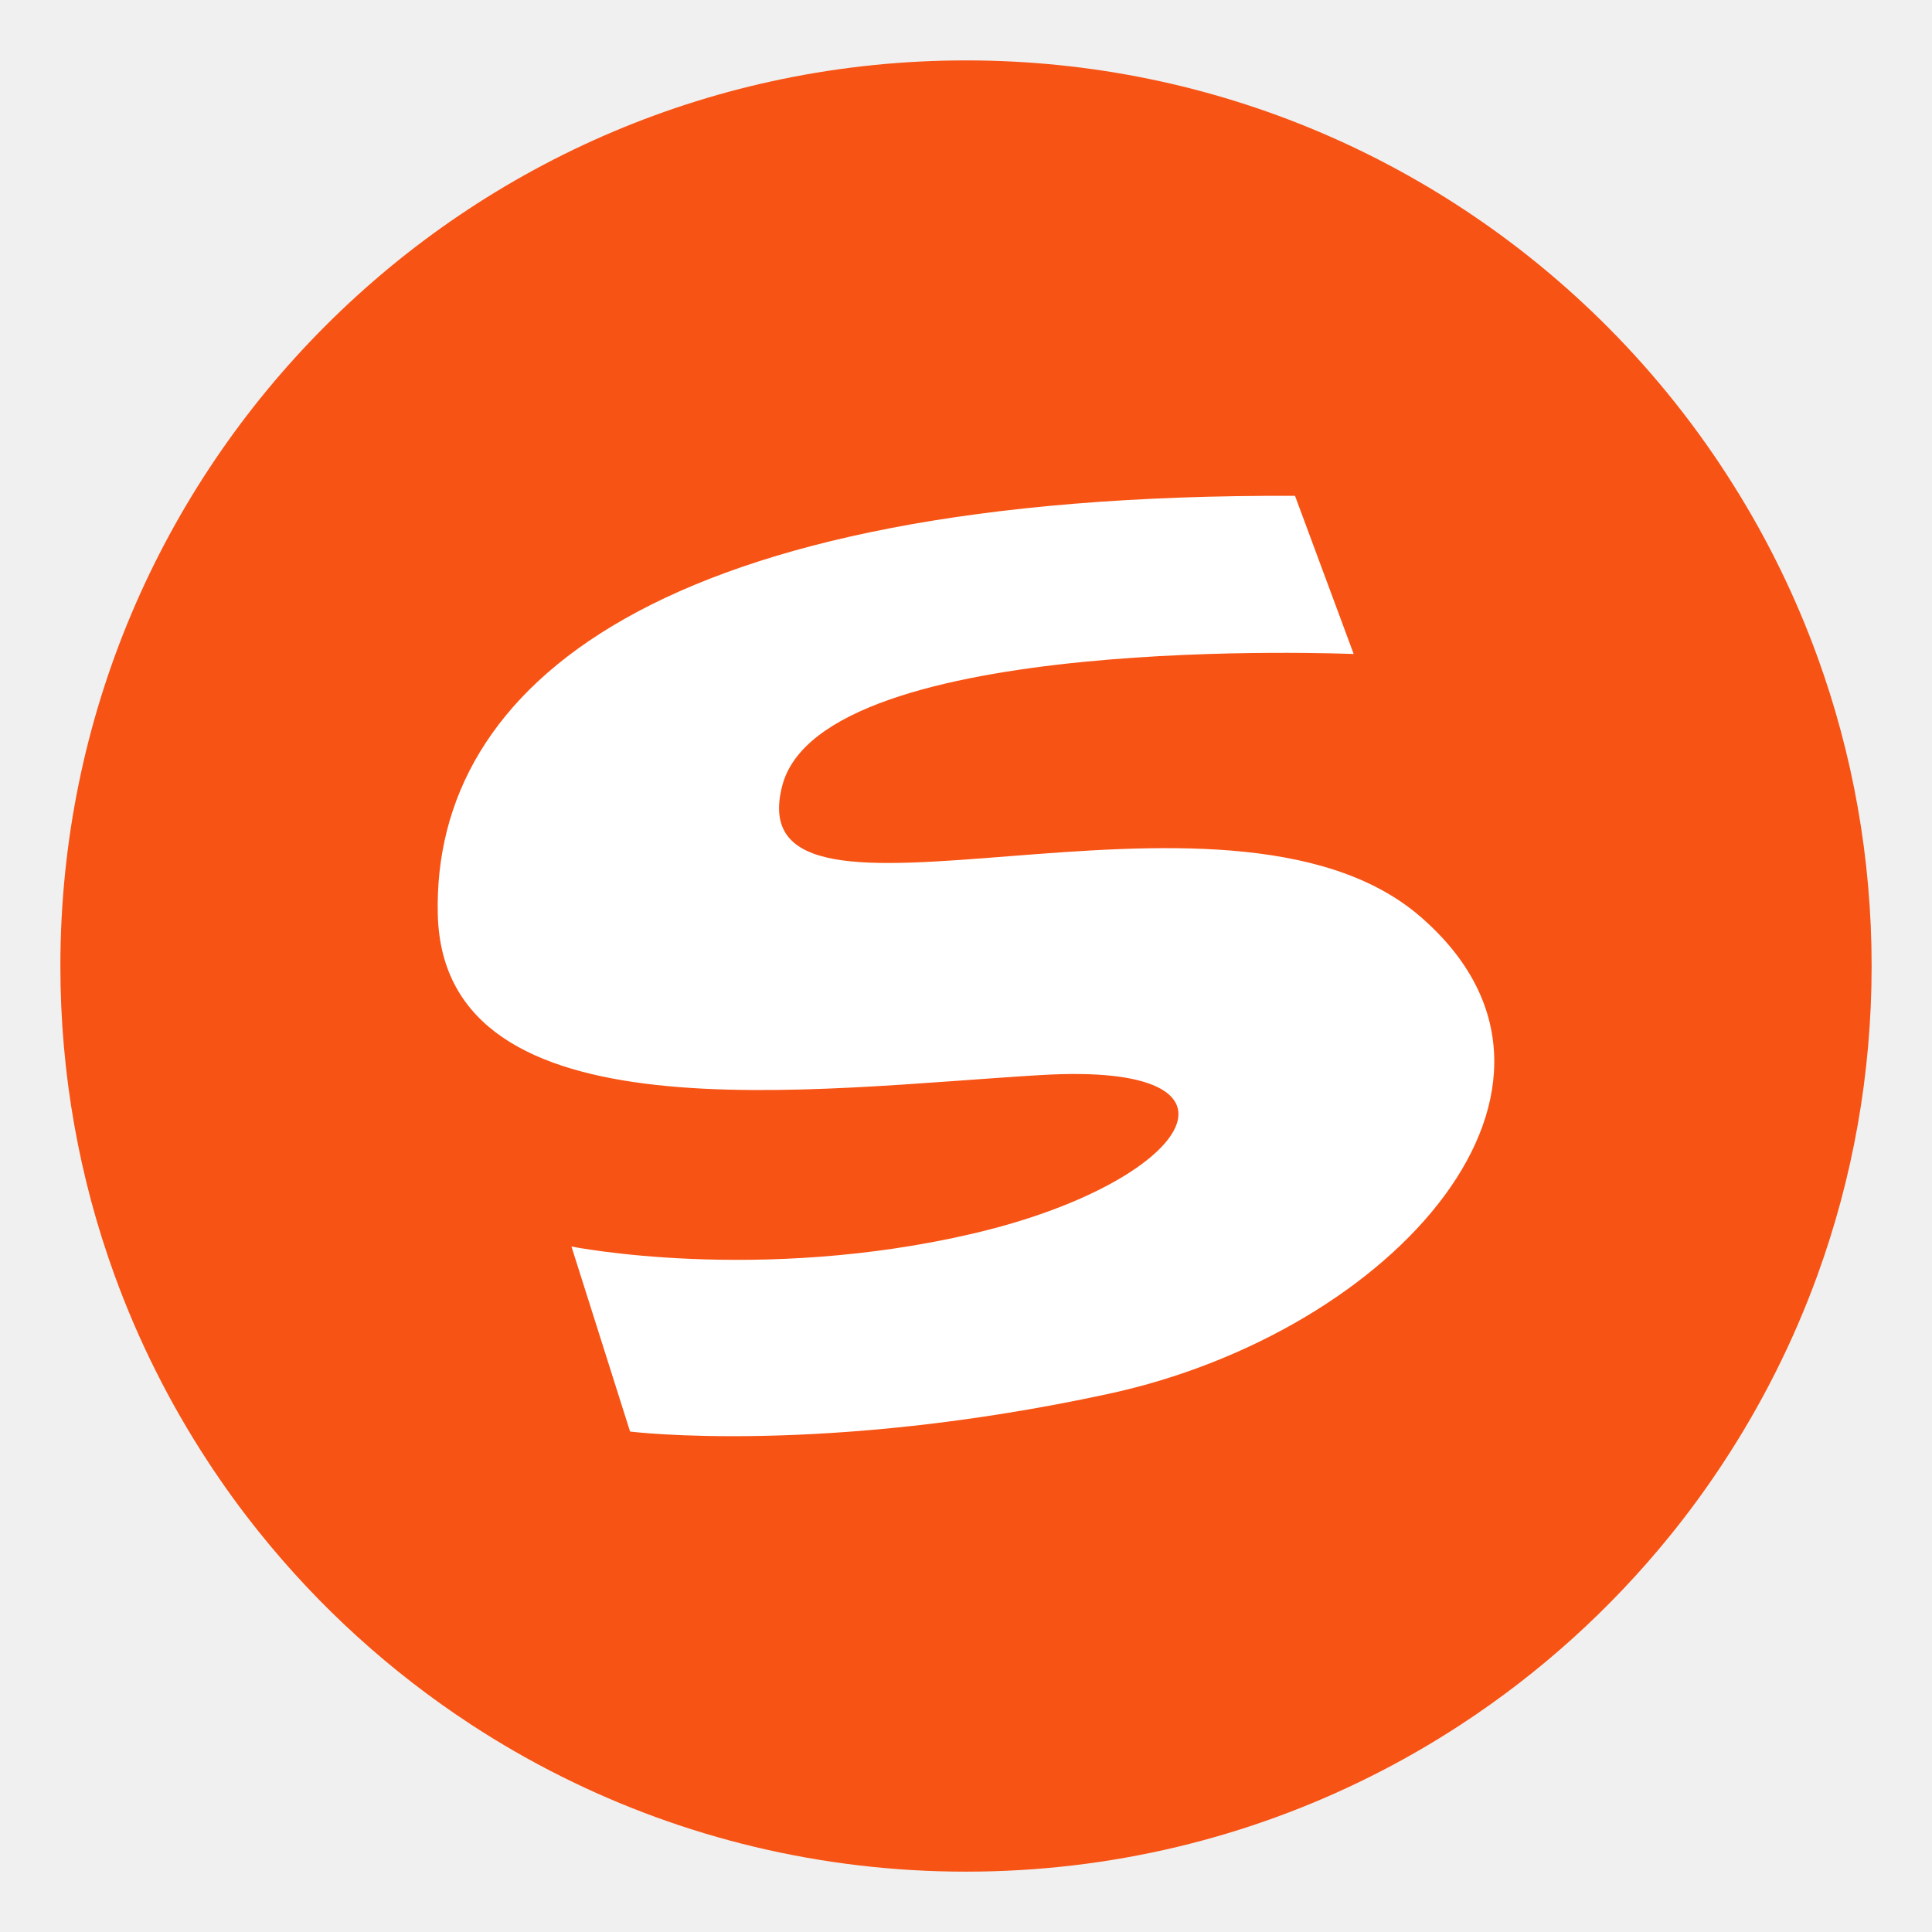
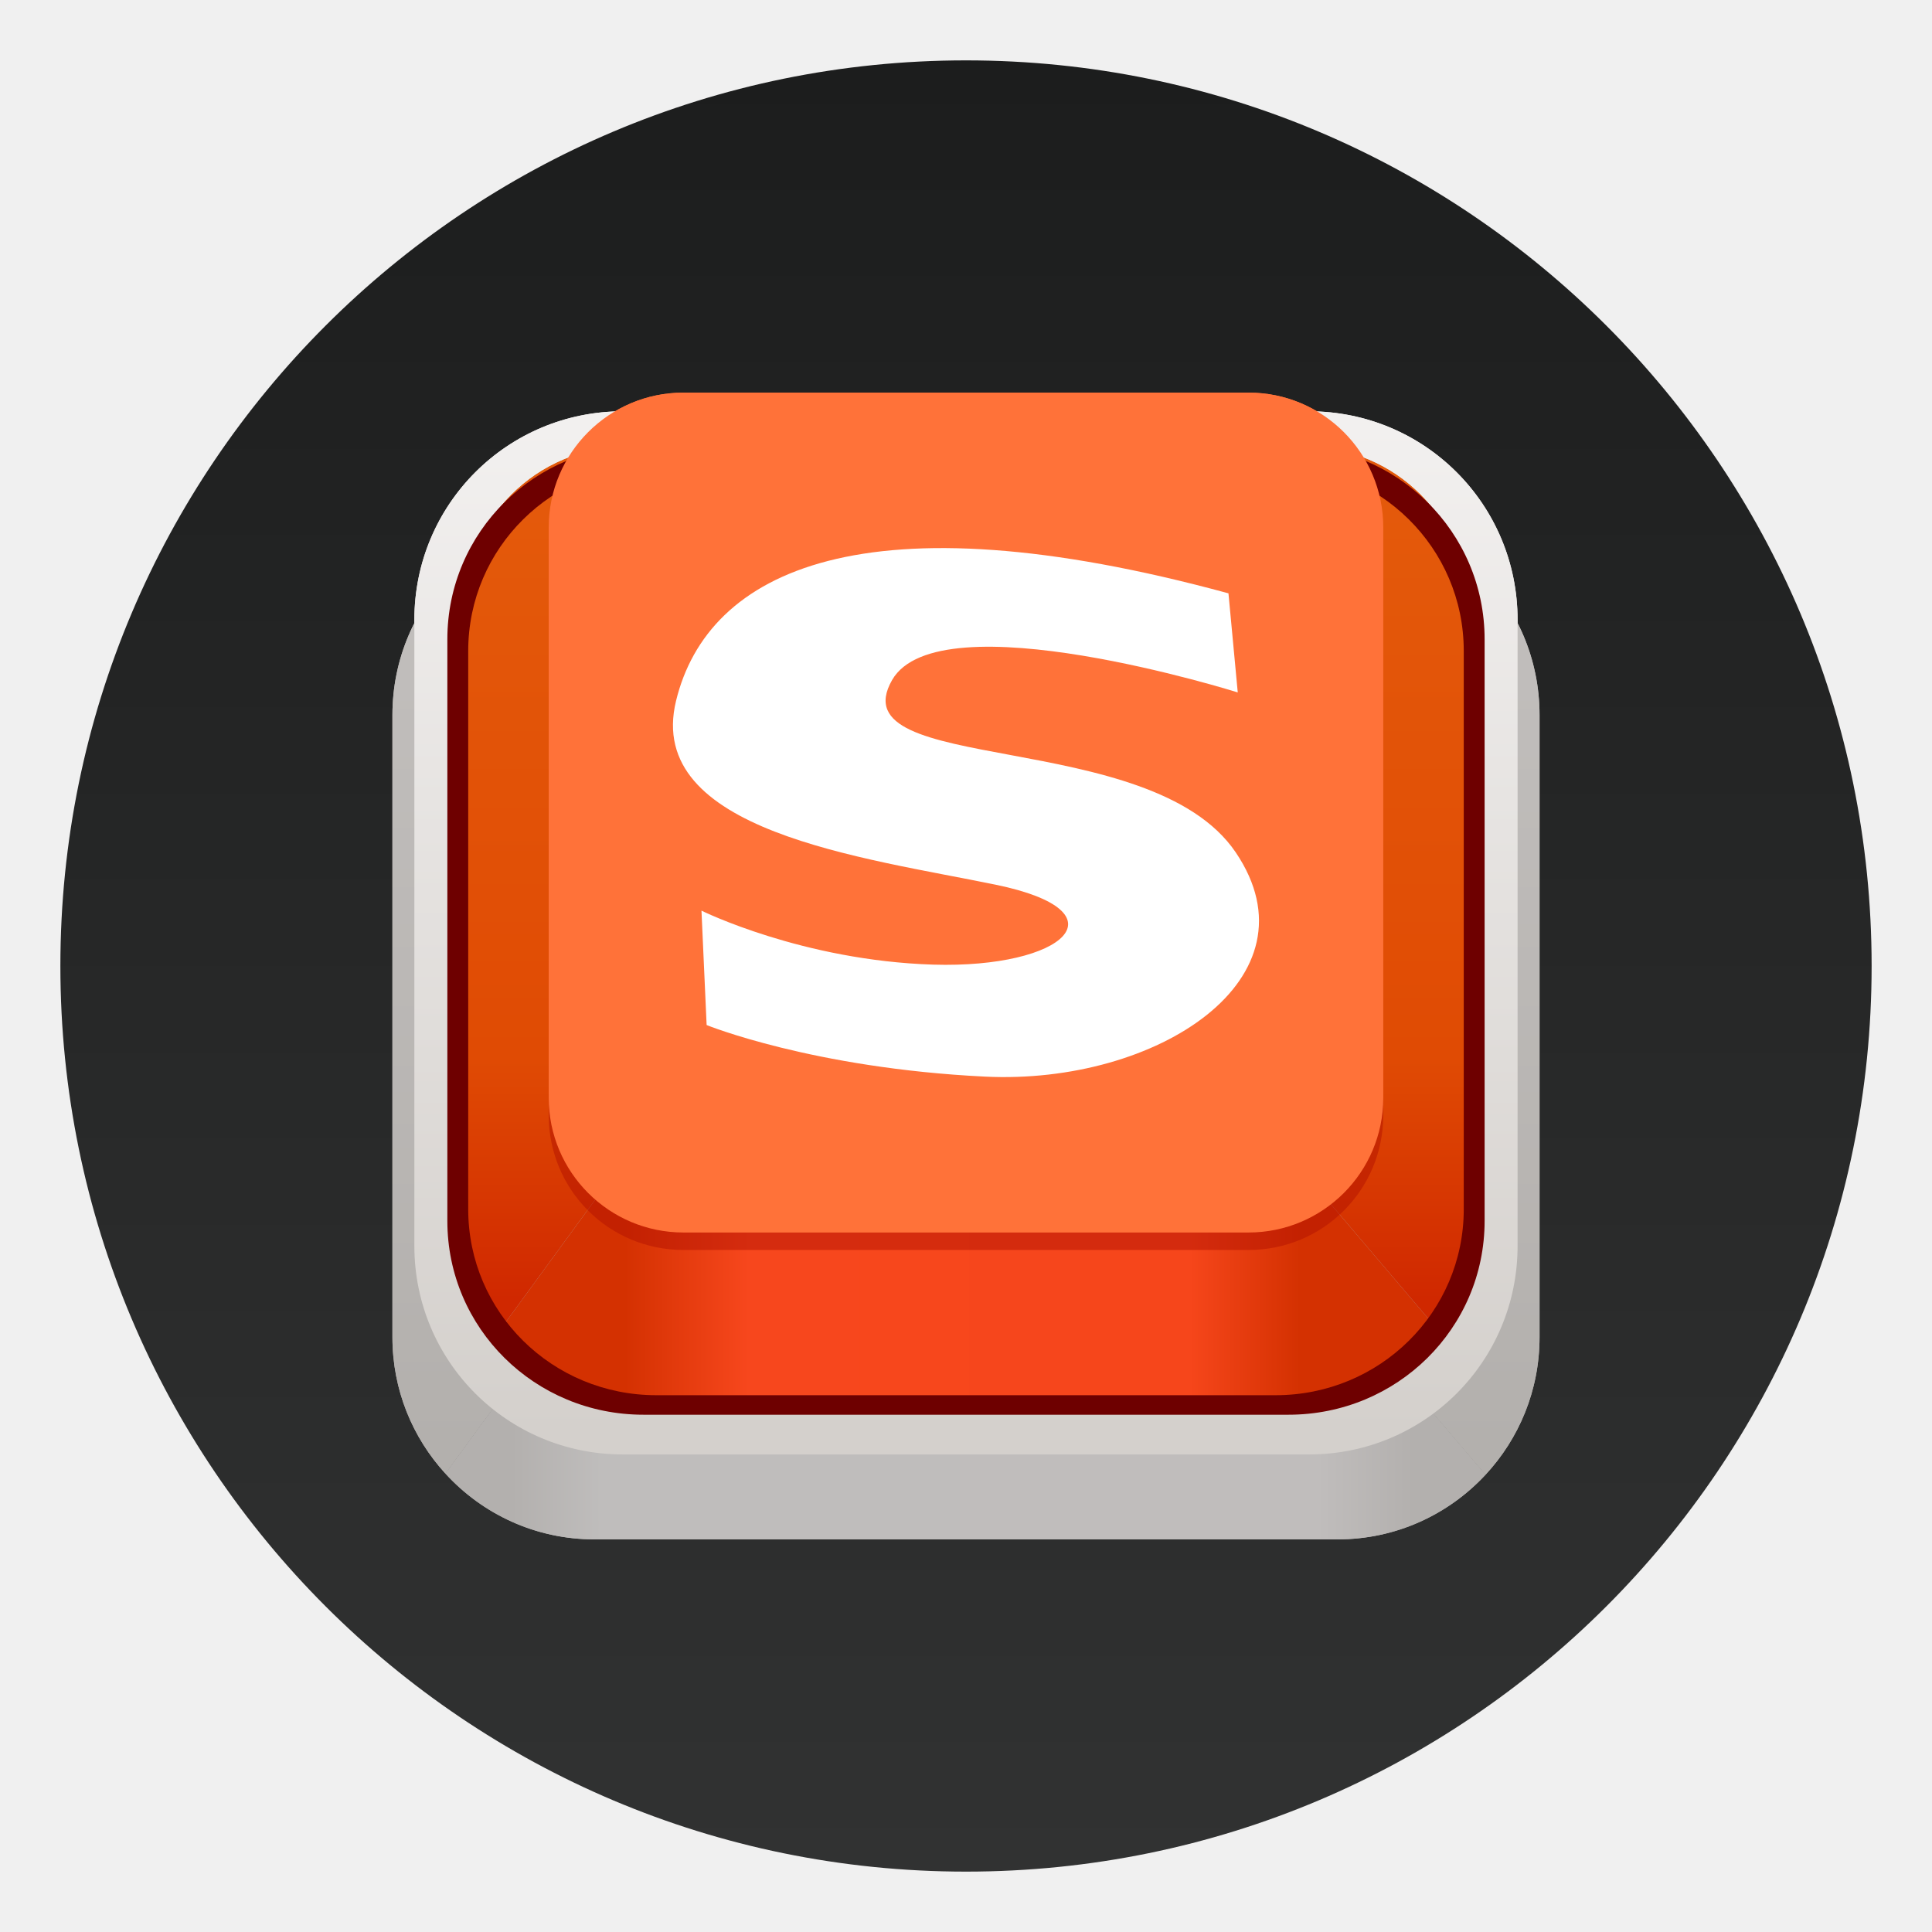
- <svg xmlns="http://www.w3.org/2000/svg" width="64" height="64" version="1.1">
+ <svg xmlns="http://www.w3.org/2000/svg" xmlns:xlink="http://www.w3.org/1999/xlink" width="64" height="64" version="1.1">
  <defs>
    <linearGradient id="i" x1="400.4" x2="400.4" y1="545.62" y2="517.62" gradientTransform="matrix(1.5862 0 0 1.5862 -545.86 -680.96)" gradientUnits="userSpaceOnUse">
      <stop stop-color="#d3d3d3" offset="0" />
      <stop stop-color="#fcf9f9" offset="1" />
    </linearGradient>
    <linearGradient id="f" x1="400.4" x2="400.4" y1="545.62" y2="517.62" gradientTransform="matrix(1.6382 0 0 1.6382 -620.51 -686.48)" gradientUnits="userSpaceOnUse">
      <stop stop-color="#8d3aff" offset="0" />
      <stop stop-color="#ff3680" offset="1" />
    </linearGradient>
    <style type="text/css" />
    <style type="text/css" />
+     <linearGradient id="linearGradient4453" x1="-28.314" x2="-28.314" y1="-23.126" y2="20.339" gradientUnits="userSpaceOnUse">
+       <stop stop-color="#e45a0b" offset="0" />
+       <stop stop-color="#e04b04" offset=".702" />
+       <stop stop-color="#d02800" offset="1" />
+     </linearGradient>
+     <linearGradient id="linearGradient22566" x1="-62.624" x2="-26.73" y1="17.253" y2="17.253" gradientUnits="userSpaceOnUse">
+       <stop stop-color="#d43101" offset="0" />
+       <stop stop-color="#f7471d" offset=".184" />
+       <stop stop-color="#f6461b" offset=".837" />
+       <stop stop-color="#d43101" offset="1" />
+     </linearGradient>
+     <linearGradient id="linearGradient43521" x1="-36.434" x2="-36.434" y1="-26.172" y2="27.483" gradientUnits="userSpaceOnUse">
+       <stop stop-color="#f2f0ef" offset="0" />
+       <stop stop-color="#d4d0cc" offset="1" />
+     </linearGradient>
+     <linearGradient id="linearGradient50565" x1="-25.992" x2="-25.992" y1="-18.92" y2="31.529" gradientUnits="userSpaceOnUse">
+       <stop stop-color="#c2bfbd" offset="0" />
+       <stop stop-color="#b2afac" offset="1" />
+     </linearGradient>
+     <linearGradient id="linearGradient72492" x1="-68.619" x2="-20.706" y1="28.354" y2="28.354" gradientUnits="userSpaceOnUse">
+       <stop stop-color="#b3b0ae" offset="0" />
+       <stop stop-color="#bfbdbc" offset=".1" />
+       <stop stop-color="#c0bdbc" offset=".894" />
+       <stop stop-color="#b3b0ae" offset="1" />
+     </linearGradient>
+     <linearGradient id="linearGradient8948" x1="-68.619" x2="-20.706" y1="28.354" y2="28.354" gradientUnits="userSpaceOnUse" xlink:href="#linearGradient72492" />
+     <linearGradient id="linearGradient8950" x1="-25.992" x2="-25.992" y1="-18.92" y2="31.529" gradientUnits="userSpaceOnUse" xlink:href="#linearGradient50565" />
+     <linearGradient id="linearGradient8952" x1="-62.624" x2="-26.73" y1="17.253" y2="17.253" gradientUnits="userSpaceOnUse" xlink:href="#linearGradient22566" />
+     <linearGradient id="linearGradient8954" x1="-28.314" x2="-28.314" y1="-23.126" y2="20.339" gradientUnits="userSpaceOnUse" xlink:href="#linearGradient4453" />
+     <linearGradient id="linearGradient8956" x1="-36.434" x2="-36.434" y1="-26.172" y2="27.483" gradientUnits="userSpaceOnUse" xlink:href="#linearGradient43521" />
+     <linearGradient id="b-5-6" x1="9.26" x2="9.26" y1="-.262" y2="15.612" gradientTransform="matrix(3.7796 0 0 3.7796 -3.0004 2.9921)" gradientUnits="userSpaceOnUse">
+       <stop stop-color="#1c1d1d" offset="0" />
+       <stop stop-color="#313232" offset="1" />
+     </linearGradient>
  </defs>
-   <path d="m62 32c0 3.596-0.633 7.045-1.794 10.24-0.807 2.221-1.869 4.321-3.152 6.264-0.538 0.817-1.115 1.605-1.729 2.363-1.964 2.426-4.298 4.538-6.918 6.253-0.965 0.632-1.968 1.21-3.006 1.728-4.032 2.018-8.584 3.153-13.401 3.153-4.817 0-9.369-1.135-13.401-3.153-1.038-0.518-2.042-1.096-3.007-1.728-2.654-1.738-5.016-3.883-6.995-6.349-0.615-0.764-1.192-1.56-1.729-2.384-1.249-1.91-2.284-3.971-3.075-6.149-1.161-3.195-1.793-6.642-1.793-10.237 0-16.569 13.431-30 30-30 8.317 0 15.842 3.385 21.277 8.851 1.566 1.575 2.958 3.323 4.143 5.214 1.121 1.78 2.057 3.688 2.786 5.695 1.161 3.196 1.794 6.644 1.794 10.24z" fill="#f75314" image-rendering="optimizeSpeed" stroke-width=".117" />
  <g transform="translate(109.29 -7.3225)" fill="#5e4aa6" image-rendering="optimizeSpeed">
    <circle cx="-1331.1" cy="-1237.8" r="0" />
    <circle cx="-1262.2" cy="-1229.7" r="0" />
    <circle cx="-1239.2" cy="-1255.5" r="0" />
    <circle cx="-1249.8" cy="-1228.8" r="0" />
  </g>
  <circle cx="89.505" cy="162.59" r="0" fill="url(#i)" image-rendering="optimizeSpeed" />
  <circle cx="35.716" cy="184.75" r="0" fill="none" image-rendering="optimizeSpeed" stroke="url(#f)" stroke-width="2.13" />
-   <path d="m42.899 16.425 1.944 5.24s-17.58-0.754-18.927 4.353c-1.592 6.039 14.682-1.243 21.141 4.351 6.456 5.595-0.887 13.767-10.349 15.807-9.464 2.045-15.836 1.246-15.836 1.246l-1.942-6.13s6.187 1.244 13.353-0.44c7.164-1.691 9.73-5.687 2.212-5.24-7.517 0.44-19.815 2.215-19.993-5.329-0.174-7.551 7.258-13.946 28.396-13.858z" fill="#fff" stroke-width=".05" p-id="29696" />
+   <circle cx="32" cy="32" r="30" fill="url(#b-5-6)" image-rendering="optimizeSpeed" stroke-width="3.64" style="paint-order:stroke markers fill" />
+   <g transform="matrix(.62311 0 0 .62311 59.716 30.383)">
+     <g fill-rule="evenodd" stroke-linecap="round" stroke-linejoin="round">
+       <path d="m-16.861 29.643-10.721-12.586h-35.42l-9.154 12.523c1.962 2.147 4.779 3.498 7.93 3.498h39.492c3.121 0 5.913-1.325 7.873-3.436z" fill="url(#linearGradient8948)" stroke-width=".258" style="paint-order:stroke fill markers" />
+       <path d="m-64.227-21.494c-5.954 0-10.746 4.794-10.746 10.748v33.076c0 2.803 1.071 5.341 2.816 7.25l9.154-12.523h35.42l10.721 12.586c1.779-1.916 2.873-4.479 2.873-7.312v-33.076c0-5.954-4.792-10.748-10.746-10.748z" fill="url(#linearGradient8950)" stroke-width=".258" style="paint-order:stroke fill markers" />
+       <path d="m-19.285 22.066-11.424-13.408h-28.834l-9.965 13.633c1.575 2.156 4.116 3.557 7.002 3.557h36.051c2.987 0 5.611-1.495 7.17-3.781z" fill="url(#linearGradient8952)" stroke-width=".233" style="paint-order:stroke fill markers" />
+       <path d="m-62.506-25.01c-4.805 0-8.672 3.869-8.672 8.674v33.512c0 1.919 0.623 3.682 1.67 5.115l9.965-13.633h28.834l11.424 13.408c0.948-1.391 1.502-3.073 1.502-4.891v-33.512c0-4.805-3.867-8.674-8.672-8.674z" fill="url(#linearGradient8954)" stroke-width=".233" style="paint-order:stroke fill markers" />
+       <path d="m-62.719-26.895c-6.143 0-11.088 4.945-11.088 11.088v33.281c0 6.143 4.945 11.088 11.088 11.088h36.475c6.143 0 11.088-4.945 11.088-11.088v-33.281c0-6.143-4.945-11.088-11.088-11.088zm0.213 1.885h36.051c4.805 0 8.672 3.869 8.672 8.674v33.512c0 4.805-3.867 8.672-8.672 8.672h-36.051c-4.805 0-8.672-3.867-8.672-8.672v-33.512c0-4.805 3.867-8.674 8.672-8.674z" fill="url(#linearGradient8956)" stroke-width=".255" style="paint-order:stroke fill markers" />
+       <path d="m-66.664 9.108v1.42c0 3.969 3.195 7.164 7.164 7.164h30.039c3.969 0 7.164-3.195 7.164-7.164v-1.42c0 3.969-3.195 7.166-7.164 7.166h-30.039c-3.969 0-7.164-3.197-7.164-7.166z" fill="#b21100" opacity=".496" stroke-width=".199" style="paint-order:stroke fill markers" />
+       <path d="m-61.627-25.078c-5.775 0-10.426 4.596-10.426 10.303v30.922c0 5.707 4.65 10.303 10.426 10.303h34.292c5.775 0 10.426-4.596 10.426-10.303v-30.922c0-5.707-4.65-10.303-10.426-10.303zm0.688 1.036h32.916c5.543 0 10.005 4.411 10.005 9.889v29.677c0 5.478-4.462 9.889-10.005 9.889h-32.916c-5.543 0-10.005-4.411-10.005-9.889v-29.677c0-5.478 4.462-9.889 10.005-9.889z" fill="#6e0000" stroke-width=".238" style="paint-order:stroke fill markers" />
+       <rect x="-66.664" y="-27.887" width="44.367" height="44.65" ry="7.164" fill="#ff7239" stroke-width=".199" style="paint-order:stroke fill markers" />
+     </g>
+     <path d="m-30.527-17.218 0.494 5.269s-15.894-4.997-18.377-0.657c-2.936 5.133 13.733 2.461 18.269 9.16 4.533 6.699-4.185 12.374-13.339 11.921-9.156-0.449-14.789-2.741-14.789-2.741l-0.274-6.082s5.354 2.654 12.32 2.87c6.967 0.209 10.293-2.817 3.308-4.251-6.983-1.439-18.665-2.83-16.98-9.773 1.691-6.948 10.056-10.976 29.367-5.715z" fill="#fff" stroke-width=".047" p-id="29696" />
+     <g fill-rule="evenodd" stroke-linecap="round" stroke-linejoin="round">
+       <path d="m-16.861 29.643-10.721-12.586h-35.42l-9.154 12.523c1.962 2.147 4.779 3.498 7.93 3.498h39.492c3.121 0 5.913-1.325 7.873-3.436z" fill="url(#linearGradient8948)" stroke-width=".258" style="paint-order:stroke fill markers" />
+       <path d="m-64.227-21.494c-5.954 0-10.746 4.794-10.746 10.748v33.076c0 2.803 1.071 5.341 2.816 7.25l9.154-12.523h35.42l10.721 12.586c1.779-1.916 2.873-4.479 2.873-7.312v-33.076c0-5.954-4.792-10.748-10.746-10.748z" fill="url(#linearGradient8950)" stroke-width=".258" style="paint-order:stroke fill markers" />
+       <path d="m-19.285 22.066-11.424-13.408h-28.834l-9.965 13.633c1.575 2.156 4.116 3.557 7.002 3.557h36.051c2.987 0 5.611-1.495 7.17-3.781z" fill="url(#linearGradient8952)" stroke-width=".233" style="paint-order:stroke fill markers" />
+       <path d="m-62.506-25.01c-4.805 0-8.672 3.869-8.672 8.674v33.512c0 1.919 0.623 3.682 1.67 5.115l9.965-13.633h28.834l11.424 13.408c0.948-1.391 1.502-3.073 1.502-4.891v-33.512c0-4.805-3.867-8.674-8.672-8.674z" fill="url(#linearGradient8954)" stroke-width=".233" style="paint-order:stroke fill markers" />
+       <path d="m-62.719-26.895c-6.143 0-11.088 4.945-11.088 11.088v33.281c0 6.143 4.945 11.088 11.088 11.088h36.475c6.143 0 11.088-4.945 11.088-11.088v-33.281c0-6.143-4.945-11.088-11.088-11.088zm0.213 1.885h36.051c4.805 0 8.672 3.869 8.672 8.674v33.512c0 4.805-3.867 8.672-8.672 8.672h-36.051c-4.805 0-8.672-3.867-8.672-8.672v-33.512c0-4.805 3.867-8.674 8.672-8.674z" fill="url(#linearGradient8956)" stroke-width=".255" style="paint-order:stroke fill markers" />
+       <path d="m-66.664 9.108v1.42c0 3.969 3.195 7.164 7.164 7.164h30.039c3.969 0 7.164-3.195 7.164-7.164v-1.42c0 3.969-3.195 7.166-7.164 7.166h-30.039c-3.969 0-7.164-3.197-7.164-7.166z" fill="#b21100" opacity=".496" stroke-width=".199" style="paint-order:stroke fill markers" />
+       <path d="m-61.627-25.078c-5.775 0-10.426 4.596-10.426 10.303v30.922c0 5.707 4.65 10.303 10.426 10.303h34.292c5.775 0 10.426-4.596 10.426-10.303v-30.922c0-5.707-4.65-10.303-10.426-10.303zm0.688 1.036h32.916c5.543 0 10.005 4.411 10.005 9.889v29.677c0 5.478-4.462 9.889-10.005 9.889h-32.916c-5.543 0-10.005-4.411-10.005-9.889v-29.677c0-5.478 4.462-9.889 10.005-9.889z" fill="#6e0000" stroke-width=".238" style="paint-order:stroke fill markers" />
+       <rect x="-66.664" y="-27.887" width="44.367" height="44.65" ry="7.164" fill="#ff7239" stroke-width=".199" style="paint-order:stroke fill markers" />
+     </g>
+     <path d="m-30.527-17.218 0.494 5.269s-15.894-4.997-18.377-0.657c-2.936 5.133 13.733 2.461 18.269 9.16 4.533 6.699-4.185 12.374-13.339 11.921-9.156-0.449-14.789-2.741-14.789-2.741l-0.274-6.082s5.354 2.654 12.32 2.87c6.967 0.209 10.293-2.817 3.308-4.251-6.983-1.439-18.665-2.83-16.98-9.773 1.691-6.948 10.056-10.976 29.367-5.715z" fill="#fff" stroke-width=".047" p-id="29696" />
+   </g>
</svg>
